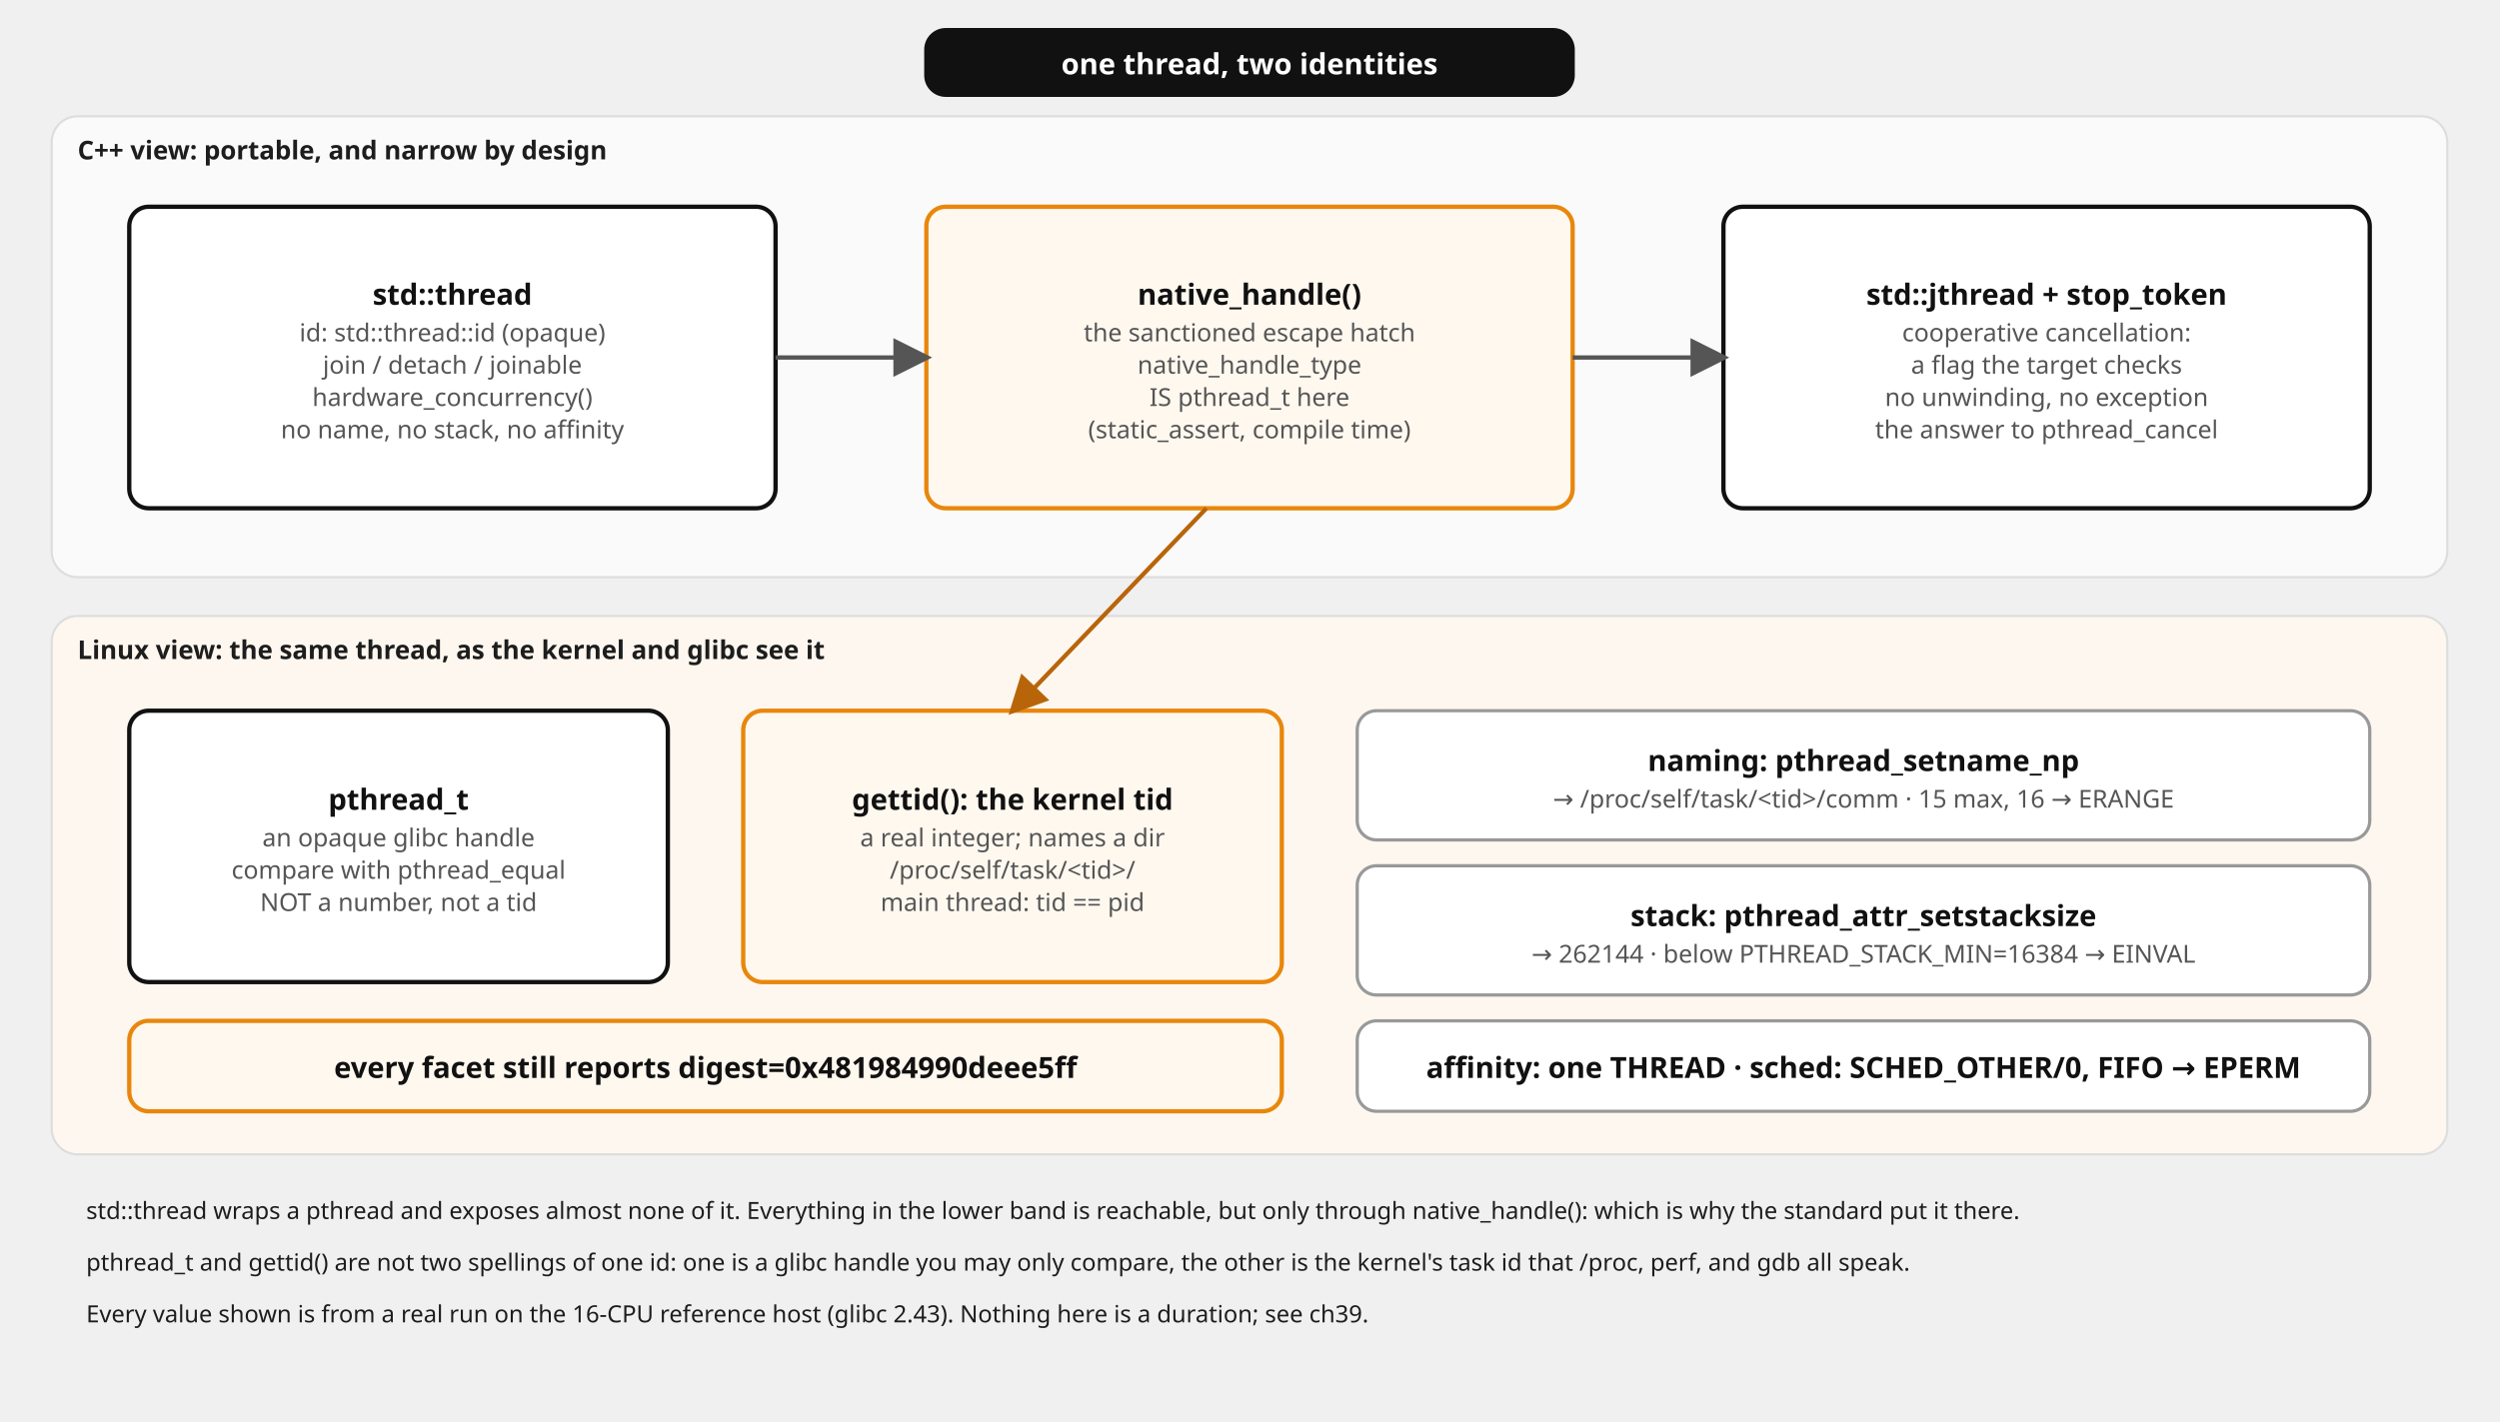
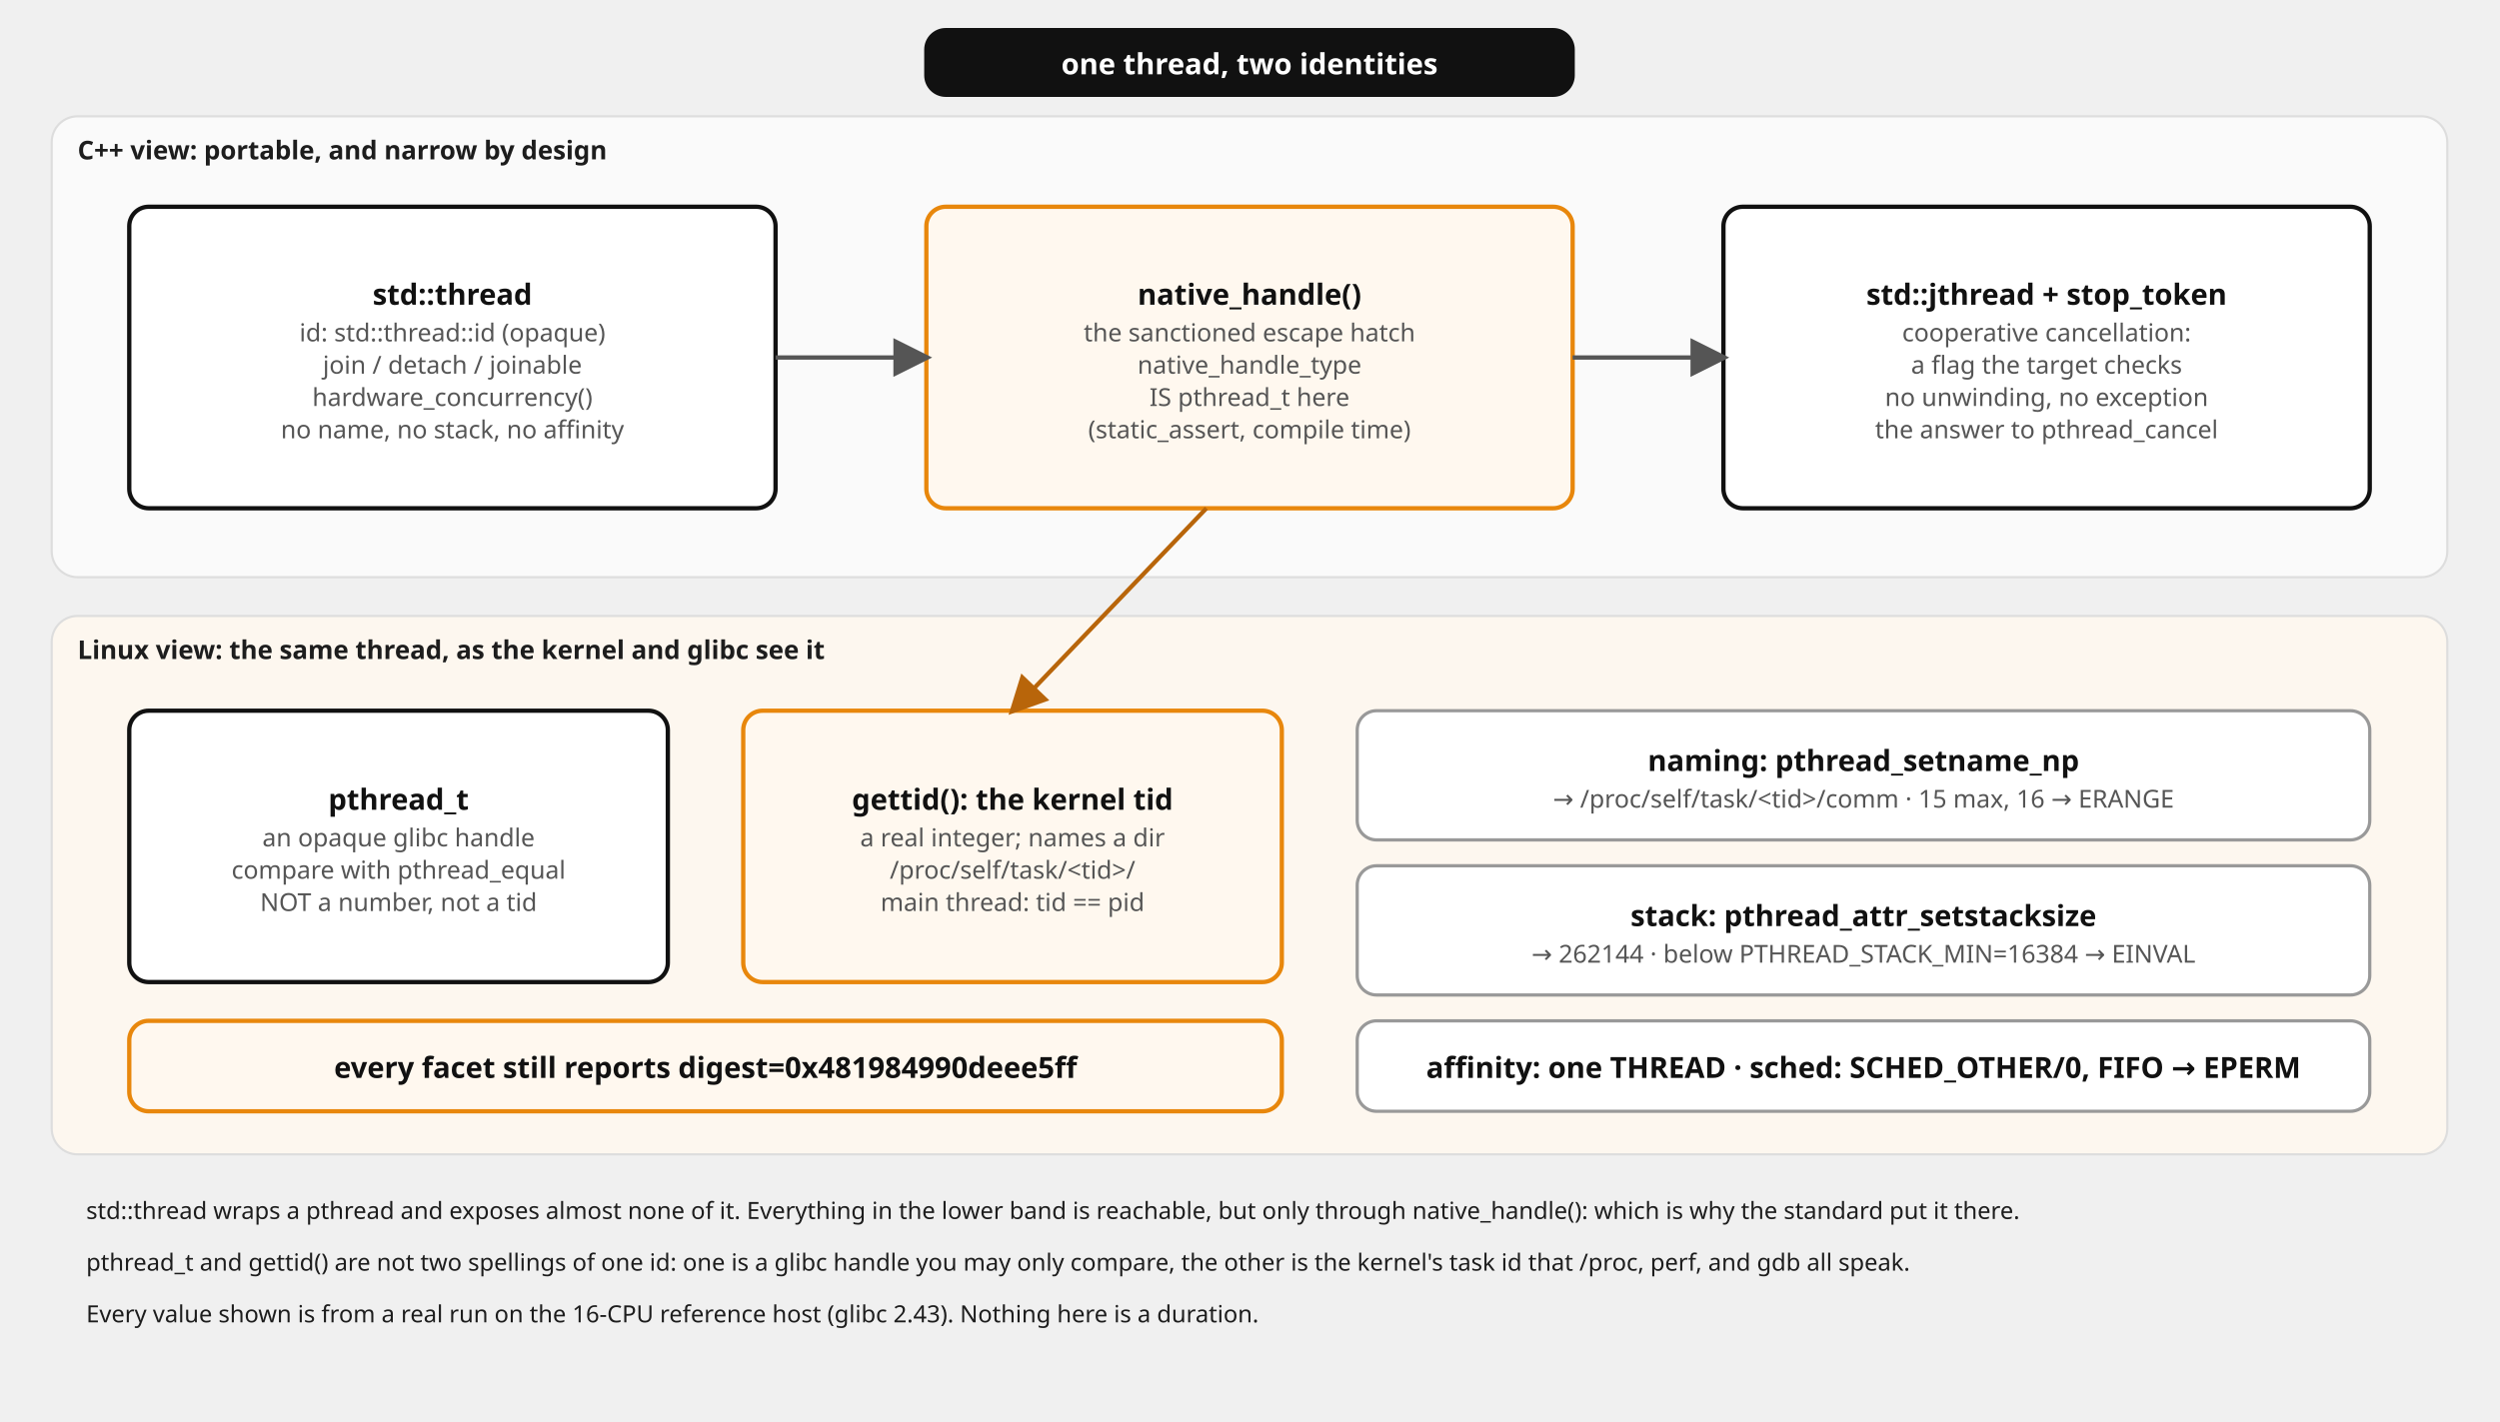
<svg xmlns="http://www.w3.org/2000/svg" viewBox="0 0 1160 660" font-family="'Red Hat Text', system-ui, sans-serif" role="img">
  <defs>
    <marker id="a" viewBox="0 0 10 10" refX="8.5" refY="5" markerWidth="9" markerHeight="9" orient="auto-start-reverse">
      <path d="M0,0 L10,5 L0,10 z" fill="#555" />
    </marker>
    <marker id="am" viewBox="0 0 10 10" refX="8.5" refY="5" markerWidth="9" markerHeight="9" orient="auto-start-reverse">
      <path d="M0,0 L10,5 L0,10 z" fill="#b8650a" />
    </marker>
  </defs>
  <rect x="24" y="54" width="1112" height="214" rx="12" fill="#fafafa" stroke="#ddd" />
  <text x="36" y="74" font-size="12" font-weight="700" fill="#1d1d1d">C++ view: portable, and narrow by design</text>
  <rect x="24" y="286" width="1112" height="250" rx="12" fill="#fdf7ef" stroke="#ddd" />
  <text x="36" y="306" font-size="12" font-weight="700" fill="#1d1d1d">Linux view: the same thread, as the kernel and glibc see it</text>
  <rect x="430" y="14" width="300" height="30" rx="9" fill="#111111" stroke="#111111" stroke-width="2" />
  <text x="580.0" y="34.5" font-size="13.5" font-weight="700" fill="#ffffff" text-anchor="middle">one thread, two identities</text>
  <rect x="60" y="96" width="300" height="140" rx="9" fill="#ffffff" stroke="#111111" stroke-width="2" />
  <text x="210.0" y="141.5" font-size="13.5" font-weight="700" fill="#111111" text-anchor="middle">std::thread</text>
  <text x="210.0" y="158.5" font-size="11.5" fill="#555555" text-anchor="middle">id: std::thread::id (opaque)</text>
  <text x="210.0" y="173.5" font-size="11.5" fill="#555555" text-anchor="middle">join / detach / joinable</text>
  <text x="210.0" y="188.5" font-size="11.5" fill="#555555" text-anchor="middle">hardware_concurrency()</text>
  <text x="210.0" y="203.5" font-size="11.5" fill="#555555" text-anchor="middle">no name, no stack, no affinity</text>
  <rect x="430" y="96" width="300" height="140" rx="9" fill="#fff8ef" stroke="#e8870c" stroke-width="2" />
  <text x="580.0" y="141.5" font-size="13.5" font-weight="700" fill="#111111" text-anchor="middle">native_handle()</text>
  <text x="580.0" y="158.5" font-size="11.5" fill="#555555" text-anchor="middle">the sanctioned escape hatch</text>
  <text x="580.0" y="173.5" font-size="11.5" fill="#555555" text-anchor="middle">native_handle_type</text>
  <text x="580.0" y="188.5" font-size="11.5" fill="#555555" text-anchor="middle">IS pthread_t here</text>
  <text x="580.0" y="203.5" font-size="11.5" fill="#555555" text-anchor="middle">(static_assert, compile time)</text>
  <rect x="800" y="96" width="300" height="140" rx="9" fill="#ffffff" stroke="#111111" stroke-width="2" />
  <text x="950.0" y="141.5" font-size="13.5" font-weight="700" fill="#111111" text-anchor="middle">std::jthread + stop_token</text>
  <text x="950.0" y="158.5" font-size="11.5" fill="#555555" text-anchor="middle">cooperative cancellation:</text>
  <text x="950.0" y="173.5" font-size="11.5" fill="#555555" text-anchor="middle">a flag the target checks</text>
  <text x="950.0" y="188.5" font-size="11.5" fill="#555555" text-anchor="middle">no unwinding, no exception</text>
  <text x="950.0" y="203.5" font-size="11.5" fill="#555555" text-anchor="middle">the answer to pthread_cancel</text>
  <rect x="60" y="330" width="250" height="126" rx="9" fill="#ffffff" stroke="#111111" stroke-width="2" />
  <text x="185.0" y="376.0" font-size="13.5" font-weight="700" fill="#111111" text-anchor="middle">pthread_t</text>
  <text x="185.0" y="393.0" font-size="11.5" fill="#555555" text-anchor="middle">an opaque glibc handle</text>
  <text x="185.0" y="408.0" font-size="11.5" fill="#555555" text-anchor="middle">compare with pthread_equal</text>
  <text x="185.0" y="423.0" font-size="11.5" fill="#555555" text-anchor="middle">NOT a number, not a tid</text>
  <rect x="345" y="330" width="250" height="126" rx="9" fill="#fff8ef" stroke="#e8870c" stroke-width="2" />
  <text x="470.0" y="376.0" font-size="13.5" font-weight="700" fill="#111111" text-anchor="middle">gettid(): the kernel tid</text>
  <text x="470.0" y="393.0" font-size="11.5" fill="#555555" text-anchor="middle">a real integer; names a dir</text>
  <text x="470.0" y="408.0" font-size="11.5" fill="#555555" text-anchor="middle">/proc/self/task/&lt;tid&gt;/</text>
  <text x="470.0" y="423.0" font-size="11.5" fill="#555555" text-anchor="middle">main thread: tid == pid</text>
  <rect x="630" y="330" width="470" height="60" rx="9" fill="#ffffff" stroke="#999999" stroke-width="1.5" />
  <text x="865.0" y="358.0" font-size="13.5" font-weight="700" fill="#111111" text-anchor="middle">naming: pthread_setname_np</text>
  <text x="865.0" y="375.0" font-size="11.5" fill="#555555" text-anchor="middle">→ /proc/self/task/&lt;tid&gt;/comm · 15 max, 16 → ERANGE</text>
  <rect x="630" y="402" width="470" height="60" rx="9" fill="#ffffff" stroke="#999999" stroke-width="1.5" />
  <text x="865.0" y="430.0" font-size="13.5" font-weight="700" fill="#111111" text-anchor="middle">stack: pthread_attr_setstacksize</text>
  <text x="865.0" y="447.0" font-size="11.5" fill="#555555" text-anchor="middle">→ 262144 · below PTHREAD_STACK_MIN=16384 → EINVAL</text>
  <rect x="630" y="474" width="470" height="42" rx="9" fill="#ffffff" stroke="#999999" stroke-width="1.5" />
  <text x="865.0" y="500.5" font-size="13.5" font-weight="700" fill="#111111" text-anchor="middle">affinity: one THREAD · sched: SCHED_OTHER/0, FIFO → EPERM</text>
  <rect x="60" y="474" width="535" height="42" rx="9" fill="#fff8ef" stroke="#e8870c" stroke-width="2" />
  <text x="327.5" y="500.5" font-size="13.5" font-weight="700" fill="#111111" text-anchor="middle">every facet still reports digest=0x481984990deee5ff</text>
  <path d="M360,166 L430,166" fill="none" stroke="#555" stroke-width="2" marker-end="url(#a)" />
  <path d="M560,236 L470,330" fill="none" stroke="#b8650a" stroke-width="2" marker-end="url(#am)" />
  <path d="M730,166 L800,166" fill="none" stroke="#555" stroke-width="2" marker-end="url(#a)" />
  <text x="40" y="566" font-size="11" fill="#1d1d1d" text-anchor="start">std::thread wraps a pthread and exposes almost none of it. Everything in the lower band is reachable, but only through native_handle(): which is why the standard put it there.</text>
  <text x="40" y="590" font-size="11" fill="#1d1d1d" text-anchor="start">pthread_t and gettid() are not two spellings of one id: one is a glibc handle you may only compare, the other is the kernel's task id that /proc, perf, and gdb all speak.</text>
-   <text x="40" y="614" font-size="11" fill="#1d1d1d" text-anchor="start">Every value shown is from a real run on the 16-CPU reference host (glibc 2.43). Nothing here is a duration; see ch39.</text>
+   <text x="40" y="614" font-size="11" fill="#1d1d1d" text-anchor="start">Every value shown is from a real run on the 16-CPU reference host (glibc 2.43). Nothing here is a duration.</text>
</svg>
